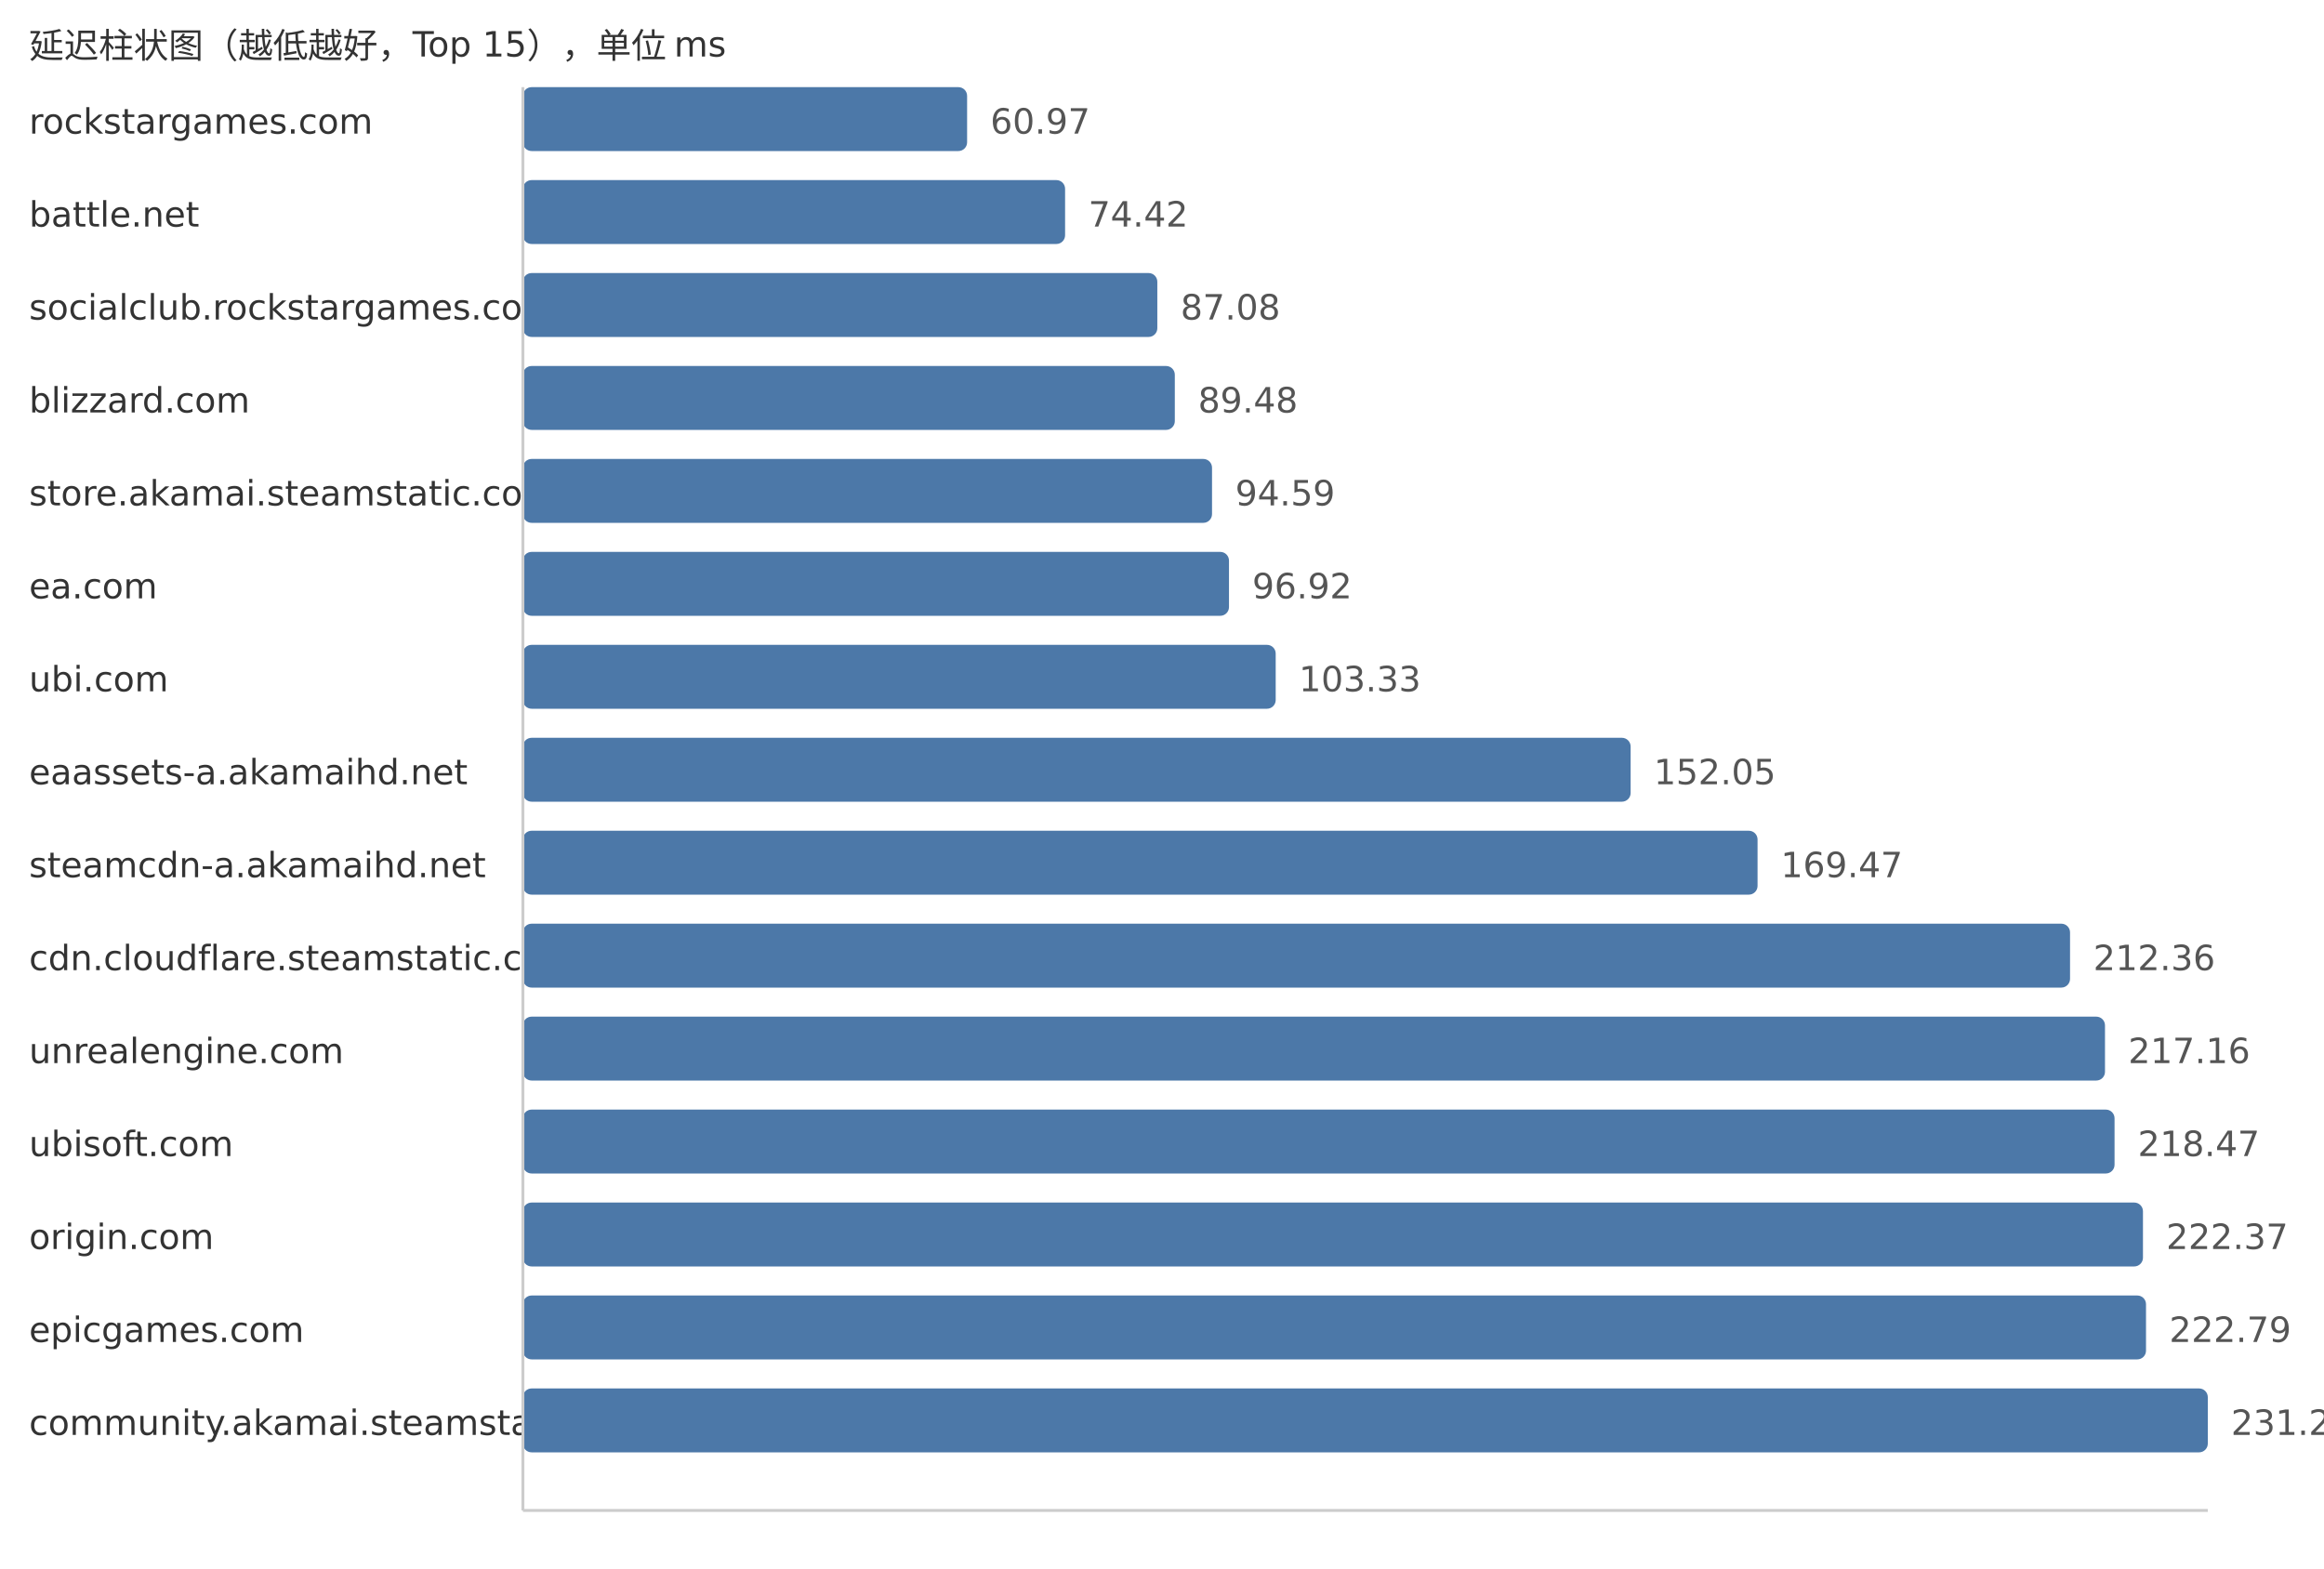
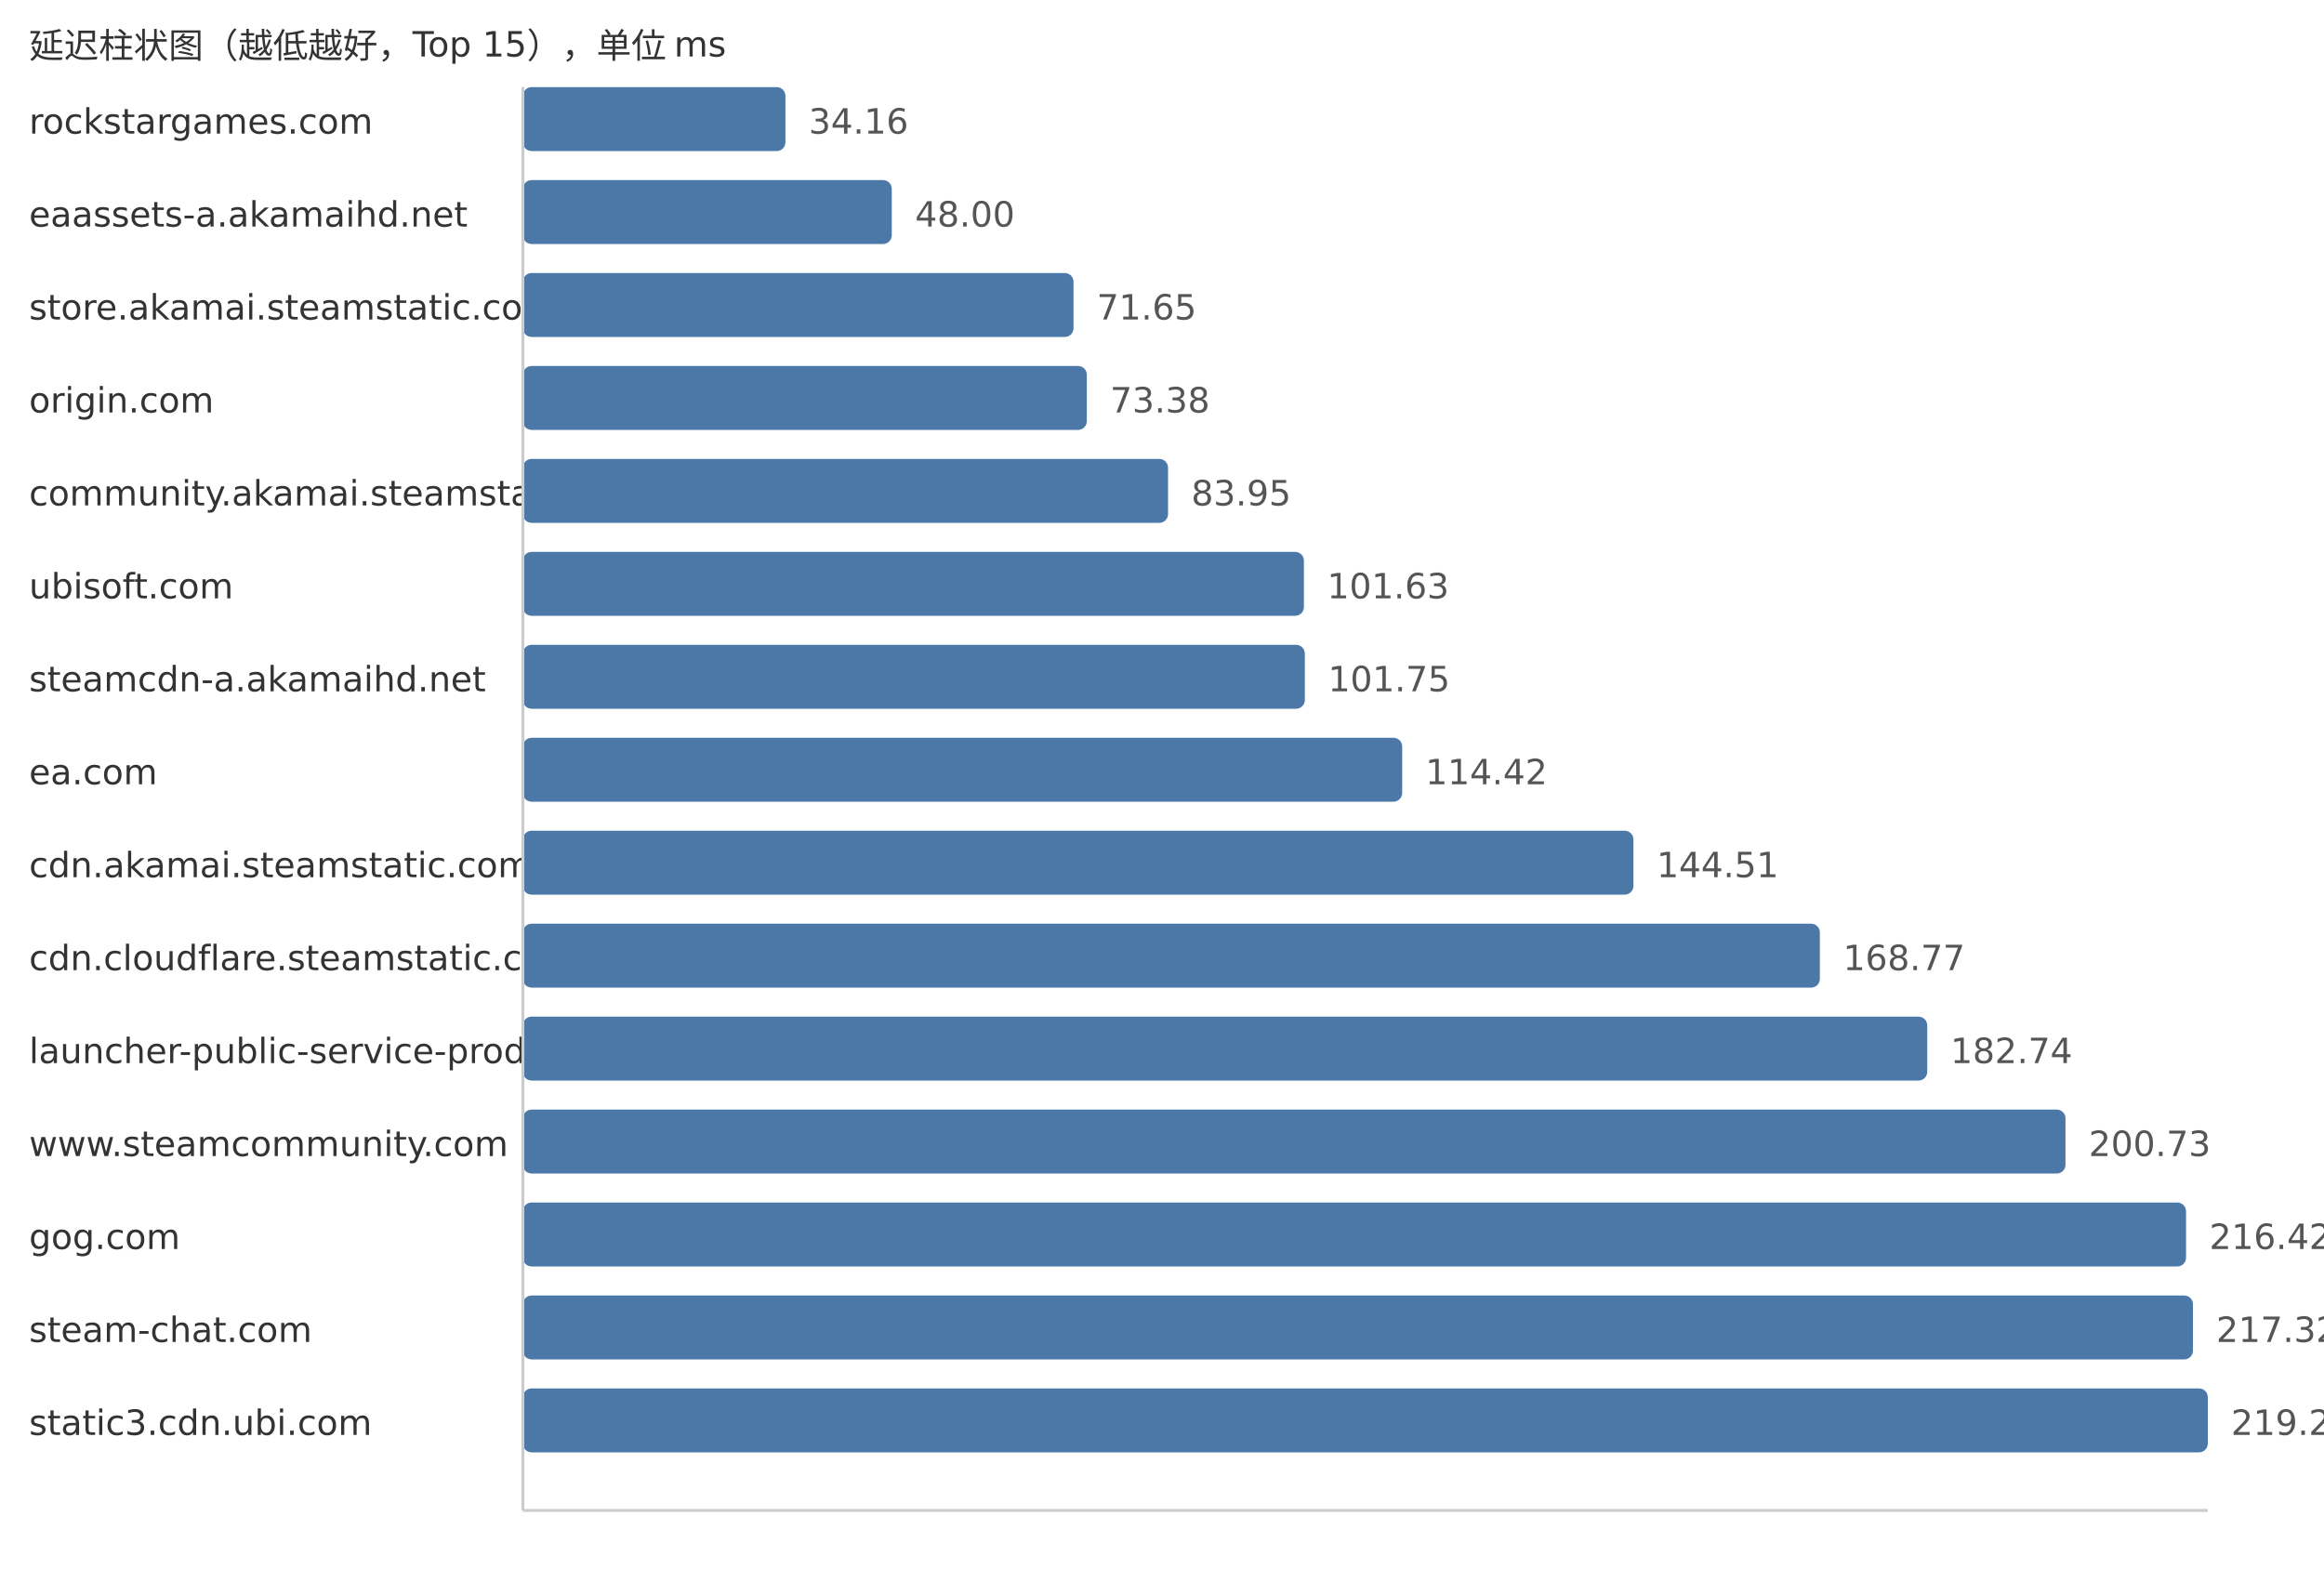
<svg xmlns="http://www.w3.org/2000/svg" width="800" height="540">
  <style> .label{font-family:DejaVu Sans,Verdana,Geneva,sans-serif;font-size:12px;fill:#333} .value{font-family:DejaVu Sans,Verdana,Geneva,sans-serif;font-size:12px;fill:#555} </style>
  <text x="10" y="20" class="label">延迟柱状图（越低越好，Top 15），单位 ms</text>
  <text x="10" y="46" class="label">rockstargames.com</text>
-   <rect x="180" y="30" width="152.91" height="22" fill="#4c78a8" rx="3" />
-   <text x="340.91" y="46" class="value">60.97</text>
-   <text x="10" y="78" class="label">battle.net</text>
-   <rect x="180" y="62" width="186.64" height="22" fill="#4c78a8" rx="3" />
-   <text x="374.64" y="78" class="value">74.42</text>
-   <text x="10" y="110" class="label">socialclub.rockstargames.com</text>
-   <rect x="180" y="94" width="218.39" height="22" fill="#4c78a8" rx="3" />
-   <text x="406.39" y="110" class="value">87.08</text>
-   <text x="10" y="142" class="label">blizzard.com</text>
-   <rect x="180" y="126" width="224.41" height="22" fill="#4c78a8" rx="3" />
-   <text x="412.41" y="142" class="value">89.48</text>
-   <text x="10" y="174" class="label">store.akamai.steamstatic.com</text>
-   <rect x="180" y="158" width="237.22" height="22" fill="#4c78a8" rx="3" />
-   <text x="425.22" y="174" class="value">94.59</text>
-   <text x="10" y="206" class="label">ea.com</text>
-   <rect x="180" y="190" width="243.06" height="22" fill="#4c78a8" rx="3" />
-   <text x="431.06" y="206" class="value">96.92</text>
-   <text x="10" y="238" class="label">ubi.com</text>
-   <rect x="180" y="222" width="259.14" height="22" fill="#4c78a8" rx="3" />
-   <text x="447.14" y="238" class="value">103.33</text>
-   <text x="10" y="270" class="label">eaassets-a.akamaihd.net</text>
-   <rect x="180" y="254" width="381.32" height="22" fill="#4c78a8" rx="3" />
-   <text x="569.32" y="270" class="value">152.05</text>
-   <text x="10" y="302" class="label">steamcdn-a.akamaihd.net</text>
-   <rect x="180" y="286" width="425.01" height="22" fill="#4c78a8" rx="3" />
-   <text x="613.01" y="302" class="value">169.47</text>
+   <rect x="180" y="30" width="90.37" height="22" fill="#4c78a8" rx="3" />
+   <text x="278.37" y="46" class="value">34.16</text>
+   <text x="10" y="78" class="label">eaassets-a.akamaihd.net</text>
+   <rect x="180" y="62" width="126.98" height="22" fill="#4c78a8" rx="3" />
+   <text x="314.98" y="78" class="value">48.00</text>
+   <text x="10" y="110" class="label">store.akamai.steamstatic.com</text>
+   <rect x="180" y="94" width="189.54" height="22" fill="#4c78a8" rx="3" />
+   <text x="377.54" y="110" class="value">71.65</text>
+   <text x="10" y="142" class="label">origin.com</text>
+   <rect x="180" y="126" width="194.12" height="22" fill="#4c78a8" rx="3" />
+   <text x="382.12" y="142" class="value">73.38</text>
+   <text x="10" y="174" class="label">community.akamai.steamstatic.com</text>
+   <rect x="180" y="158" width="222.08" height="22" fill="#4c78a8" rx="3" />
+   <text x="410.08" y="174" class="value">83.95</text>
+   <text x="10" y="206" class="label">ubisoft.com</text>
+   <rect x="180" y="190" width="268.85" height="22" fill="#4c78a8" rx="3" />
+   <text x="456.85" y="206" class="value">101.63</text>
+   <text x="10" y="238" class="label">steamcdn-a.akamaihd.net</text>
+   <rect x="180" y="222" width="269.17" height="22" fill="#4c78a8" rx="3" />
+   <text x="457.17" y="238" class="value">101.75</text>
+   <text x="10" y="270" class="label">ea.com</text>
+   <rect x="180" y="254" width="302.68" height="22" fill="#4c78a8" rx="3" />
+   <text x="490.68" y="270" class="value">114.42</text>
+   <text x="10" y="302" class="label">cdn.akamai.steamstatic.com</text>
+   <rect x="180" y="286" width="382.28" height="22" fill="#4c78a8" rx="3" />
+   <text x="570.28" y="302" class="value">144.51</text>
  <text x="10" y="334" class="label">cdn.cloudflare.steamstatic.com</text>
-   <rect x="180" y="318" width="532.58" height="22" fill="#4c78a8" rx="3" />
-   <text x="720.58" y="334" class="value">212.36</text>
-   <text x="10" y="366" class="label">unrealengine.com</text>
-   <rect x="180" y="350" width="544.61" height="22" fill="#4c78a8" rx="3" />
-   <text x="732.61" y="366" class="value">217.16</text>
-   <text x="10" y="398" class="label">ubisoft.com</text>
-   <rect x="180" y="382" width="547.9" height="22" fill="#4c78a8" rx="3" />
-   <text x="735.9" y="398" class="value">218.47</text>
-   <text x="10" y="430" class="label">origin.com</text>
-   <rect x="180" y="414" width="557.68" height="22" fill="#4c78a8" rx="3" />
-   <text x="745.68" y="430" class="value">222.37</text>
-   <text x="10" y="462" class="label">epicgames.com</text>
-   <rect x="180" y="446" width="558.73" height="22" fill="#4c78a8" rx="3" />
-   <text x="746.73" y="462" class="value">222.79</text>
-   <text x="10" y="494" class="label">community.akamai.steamstatic.com</text>
+   <rect x="180" y="318" width="446.46" height="22" fill="#4c78a8" rx="3" />
+   <text x="634.46" y="334" class="value">168.77</text>
+   <text x="10" y="366" class="label">launcher-public-service-prod06.ol.epicgames.com</text>
+   <rect x="180" y="350" width="483.42" height="22" fill="#4c78a8" rx="3" />
+   <text x="671.42" y="366" class="value">182.74</text>
+   <text x="10" y="398" class="label">www.steamcommunity.com</text>
+   <rect x="180" y="382" width="531.01" height="22" fill="#4c78a8" rx="3" />
+   <text x="719.01" y="398" class="value">200.73</text>
+   <text x="10" y="430" class="label">gog.com</text>
+   <rect x="180" y="414" width="572.51" height="22" fill="#4c78a8" rx="3" />
+   <text x="760.51" y="430" class="value">216.42</text>
+   <text x="10" y="462" class="label">steam-chat.com</text>
+   <rect x="180" y="446" width="574.89" height="22" fill="#4c78a8" rx="3" />
+   <text x="762.89" y="462" class="value">217.32</text>
+   <text x="10" y="494" class="label">static3.cdn.ubi.com</text>
  <rect x="180" y="478" width="580.0" height="22" fill="#4c78a8" rx="3" />
-   <text x="768.0" y="494" class="value">231.27</text>
+   <text x="768.0" y="494" class="value">219.25</text>
  <line x1="180" y1="30" x2="180" y2="520" stroke="#ccc" />
  <line x1="180" y1="520" x2="760" y2="520" stroke="#ccc" />
</svg>
